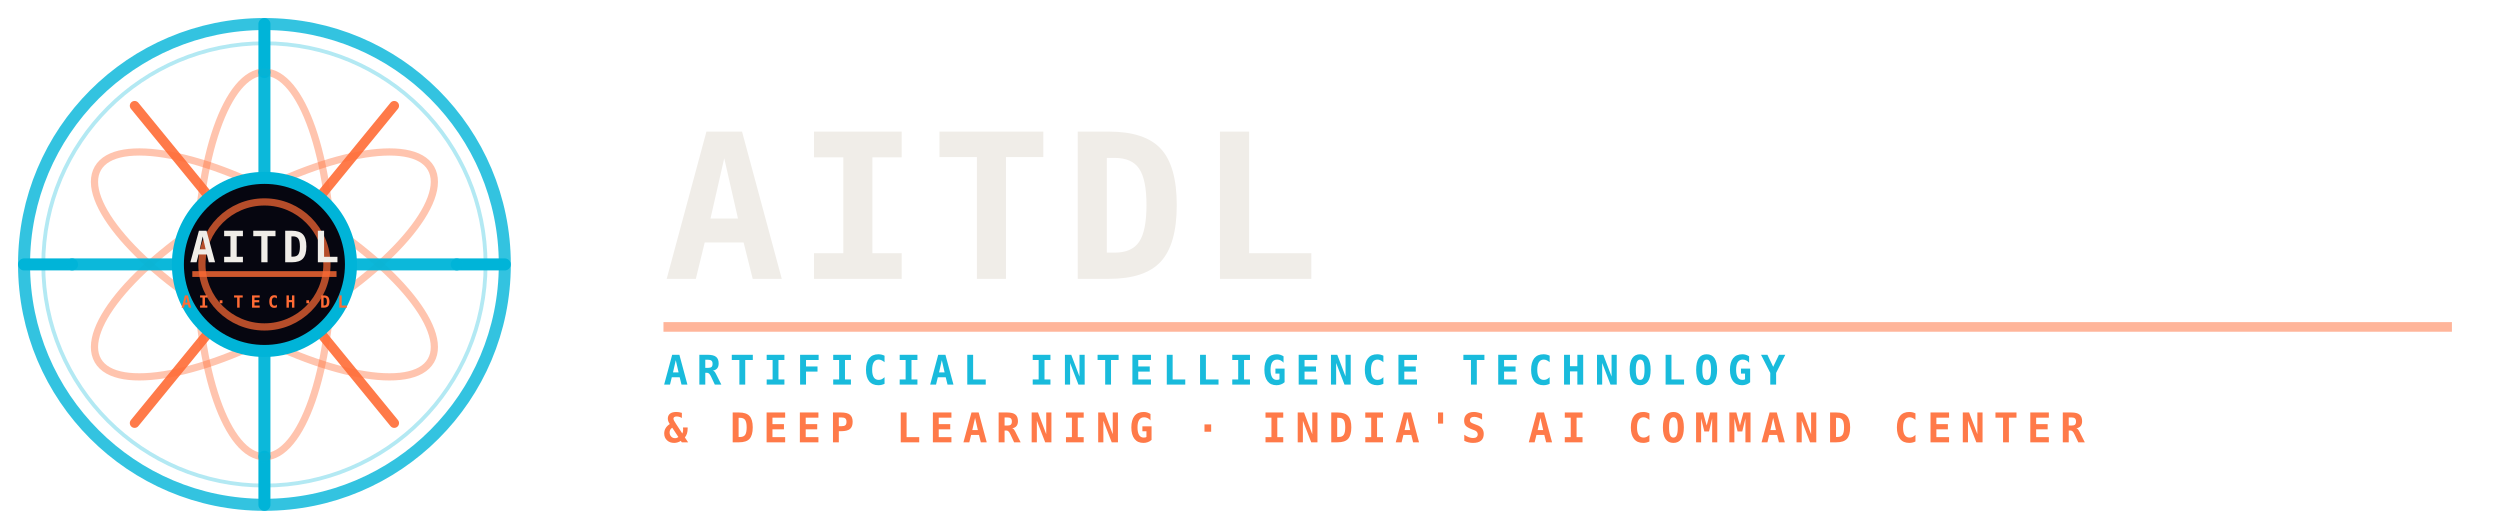
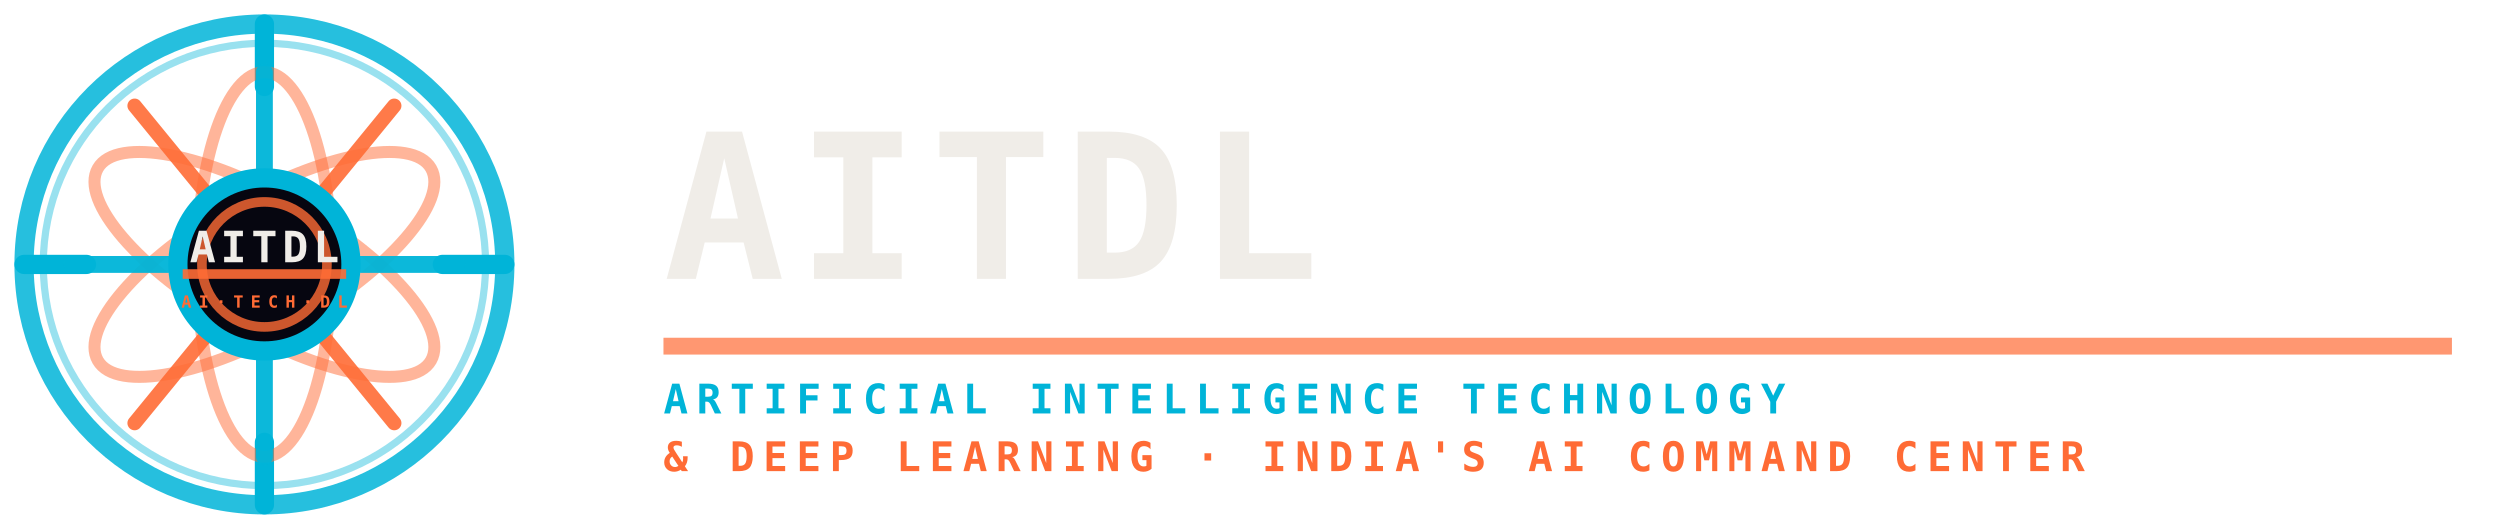
<svg xmlns="http://www.w3.org/2000/svg" viewBox="0 0 520 110">
  <style>
    @keyframes rotate-cw { from { transform: rotate(0deg); } to { transform: rotate(360deg); } }
    @keyframes rotate-ccw { from { transform: rotate(360deg); } to { transform: rotate(0deg); } }
    @keyframes pulse-glow { 0%, 100% { opacity: 0.7; } 50% { opacity: 1; } }
-     @keyframes line-glow { 0%, 100% { filter: drop-shadow(0 0 2px rgba(0, 180, 216, 0.4)); } 50% { filter: drop-shadow(0 0 5px rgba(0, 180, 216, 0.8)); } }
+     @keyframes line-glow { 0%, 100% { filter: drop-shadow(0 0 3px rgba(0, 180, 216, 0.4)); } 50% { filter: drop-shadow(0 0 6px rgba(0, 180, 216, 0.9)); } }
    
    .icon-rotate { transform-origin: 55px 55px; animation: rotate-cw 60s linear infinite; }
    .orbit-1 { transform-origin: 55px 55px; animation: rotate-cw 20s linear infinite; }
    .orbit-2 { transform-origin: 55px 55px; animation: rotate-ccw 25s linear infinite; }
    .orbit-3 { transform-origin: 55px 55px; animation: rotate-cw 30s linear infinite; }
    .core-glow { animation: pulse-glow 3s ease-in-out infinite; }
    .branding-glow { animation: line-glow 4s ease-in-out infinite; }
  </style>
  <g class="icon-rotate">
-     <circle cx="55" cy="55" r="50" fill="none" stroke="#00B4D8" stroke-width="2.5" opacity="0.8" />
-     <circle cx="55" cy="55" r="46" fill="none" stroke="#00B4D8" stroke-width="0.8" opacity="0.3" />
+     <circle cx="55" cy="55" r="50" fill="none" stroke="#00B4D8" stroke-width="4" opacity="0.85" />
+     <circle cx="55" cy="55" r="46" fill="none" stroke="#00B4D8" stroke-width="1.5" opacity="0.4" />
    <g stroke="#00B4D8" stroke-linecap="round">
-       <line x1="55" y1="5" x2="55" y2="15" stroke-width="2.5" />
-       <line x1="55" y1="95" x2="55" y2="105" stroke-width="2.5" />
-       <line x1="5" y1="55" x2="15" y2="55" stroke-width="2.5" />
-       <line x1="95" y1="55" x2="105" y2="55" stroke-width="2.5" />
+       <line x1="55" y1="5" x2="55" y2="18" stroke-width="4" />
+       <line x1="55" y1="92" x2="55" y2="105" stroke-width="4" />
+       <line x1="5" y1="55" x2="18" y2="55" stroke-width="4" />
+       <line x1="92" y1="55" x2="105" y2="55" stroke-width="4" />
    </g>
  </g>
  <g class="orbit-1">
-     <ellipse cx="55" cy="55" rx="40" ry="14" fill="none" stroke="#FF6B35" stroke-width="1.5" opacity="0.4" transform="rotate(-30 55 55)" />
+     <ellipse cx="55" cy="55" rx="40" ry="14" fill="none" stroke="#FF6B35" stroke-width="2.5" opacity="0.5" transform="rotate(-30 55 55)" />
  </g>
  <g class="orbit-2">
-     <ellipse cx="55" cy="55" rx="40" ry="14" fill="none" stroke="#FF6B35" stroke-width="1.5" opacity="0.4" transform="rotate(30 55 55)" />
+     <ellipse cx="55" cy="55" rx="40" ry="14" fill="none" stroke="#FF6B35" stroke-width="2.5" opacity="0.5" transform="rotate(30 55 55)" />
  </g>
  <g class="orbit-3">
-     <ellipse cx="55" cy="55" rx="40" ry="14" fill="none" stroke="#FF6B35" stroke-width="1.5" opacity="0.4" transform="rotate(90 55 55)" />
+     <ellipse cx="55" cy="55" rx="40" ry="14" fill="none" stroke="#FF6B35" stroke-width="2.5" opacity="0.5" transform="rotate(90 55 55)" />
  </g>
  <g class="core-glow">
-     <line x1="55" y1="15" x2="55" y2="55" stroke="#00B4D8" stroke-width="2.5" opacity="0.95" stroke-linecap="round" />
-     <line x1="82" y1="22" x2="55" y2="55" stroke="#FF6B35" stroke-width="2" opacity="0.9" stroke-linecap="round" />
-     <line x1="95" y1="55" x2="55" y2="55" stroke="#00B4D8" stroke-width="2.5" opacity="0.95" stroke-linecap="round" />
-     <line x1="82" y1="88" x2="55" y2="55" stroke="#FF6B35" stroke-width="2" opacity="0.9" stroke-linecap="round" />
-     <line x1="55" y1="95" x2="55" y2="55" stroke="#00B4D8" stroke-width="2.5" opacity="0.95" stroke-linecap="round" />
-     <line x1="28" y1="88" x2="55" y2="55" stroke="#FF6B35" stroke-width="2" opacity="0.9" stroke-linecap="round" />
-     <line x1="15" y1="55" x2="55" y2="55" stroke="#00B4D8" stroke-width="2.5" opacity="0.95" stroke-linecap="round" />
-     <line x1="28" y1="22" x2="55" y2="55" stroke="#FF6B35" stroke-width="2" opacity="0.9" stroke-linecap="round" />
+     <line x1="55" y1="15" x2="55" y2="55" stroke="#00B4D8" stroke-width="3.5" opacity="0.95" stroke-linecap="round" />
+     <line x1="82" y1="22" x2="55" y2="55" stroke="#FF6B35" stroke-width="3" opacity="0.9" stroke-linecap="round" />
+     <line x1="95" y1="55" x2="55" y2="55" stroke="#00B4D8" stroke-width="3.5" opacity="0.95" stroke-linecap="round" />
+     <line x1="82" y1="88" x2="55" y2="55" stroke="#FF6B35" stroke-width="3" opacity="0.9" stroke-linecap="round" />
+     <line x1="55" y1="95" x2="55" y2="55" stroke="#00B4D8" stroke-width="3.5" opacity="0.95" stroke-linecap="round" />
+     <line x1="28" y1="88" x2="55" y2="55" stroke="#FF6B35" stroke-width="3" opacity="0.9" stroke-linecap="round" />
+     <line x1="15" y1="55" x2="55" y2="55" stroke="#00B4D8" stroke-width="3.5" opacity="0.95" stroke-linecap="round" />
+     <line x1="28" y1="22" x2="55" y2="55" stroke="#FF6B35" stroke-width="3" opacity="0.9" stroke-linecap="round" />
  </g>
-   <circle cx="55" cy="55" r="18" fill="#060610" stroke="#00B4D8" stroke-width="2.5" />
-   <circle class="core-glow" cx="55" cy="55" r="13" fill="none" stroke="#FF6B35" stroke-width="1.5" opacity="0.7" />
+   <circle cx="55" cy="55" r="18" fill="#060610" stroke="#00B4D8" stroke-width="4" />
+   <circle class="core-glow" cx="55" cy="55" r="13" fill="none" stroke="#FF6B35" stroke-width="2" opacity="0.8" />
  <text x="55" y="52" font-family="monospace" font-weight="900" font-size="9" fill="#F0EDE8" text-anchor="middle" dominant-baseline="middle" letter-spacing="1">AITDL</text>
-   <line x1="40" y1="57" x2="70" y2="57" stroke="#FF6B35" stroke-width="1.2" opacity="0.8" />
-   <text x="55" y="63" font-family="monospace" font-weight="bold" font-size="3.5" fill="#FF6B35" text-anchor="middle" dominant-baseline="middle" letter-spacing="1.5" opacity="1">AI·TECH·DL</text>
-   <line x1="120" y1="12" x2="120" y2="98" stroke="rgba(255,255,255,0.15)" stroke-width="1.5" />
+   <line x1="38" y1="57" x2="72" y2="57" stroke="#FF6B35" stroke-width="2" opacity="0.9" />
+   <text x="55" y="63" font-family="monospace" font-weight="900" font-size="3.5" fill="#FF6B35" text-anchor="middle" dominant-baseline="middle" letter-spacing="1.5" opacity="1">AI·TECH·DL</text>
+   <line x1="120" y1="12" x2="120" y2="98" stroke="rgba(255,255,255,0.25)" stroke-width="2.5" />
  <g class="branding-glow">
-     <text x="138" y="58" font-family="monospace" font-weight="900" font-size="42" fill="#F0EDE8" letter-spacing="2.5">AITDL</text>
-     <line x1="138" y1="68" x2="510" y2="68" stroke="#FF6B35" stroke-width="2" opacity="0.5" />
-     <text x="138" y="80" font-family="monospace" font-weight="bold" font-size="8.5" fill="#00B4D8" letter-spacing="1.8" opacity="0.9">ARTIFICIAL INTELLIGENCE TECHNOLOGY</text>
-     <text x="138" y="92" font-family="monospace" font-weight="bold" font-size="8.5" fill="#FF6B35" letter-spacing="1.8" opacity="0.9">&amp; DEEP LEARNING · INDIA'S AI COMMAND CENTER</text>
+     <text x="138" y="58" font-family="monospace" font-weight="950" font-size="42" fill="#F0EDE8" letter-spacing="2.5">AITDL</text>
+     <line x1="138" y1="72" x2="510" y2="72" stroke="#FF6B35" stroke-width="3.5" opacity="0.7" />
+     <text x="138" y="86" font-family="monospace" font-weight="900" font-size="8.5" fill="#00B4D8" letter-spacing="1.8" opacity="1">ARTIFICIAL INTELLIGENCE TECHNOLOGY</text>
+     <text x="138" y="98" font-family="monospace" font-weight="900" font-size="8.5" fill="#FF6B35" letter-spacing="1.8" opacity="1">&amp; DEEP LEARNING · INDIA'S AI COMMAND CENTER</text>
  </g>
</svg>
